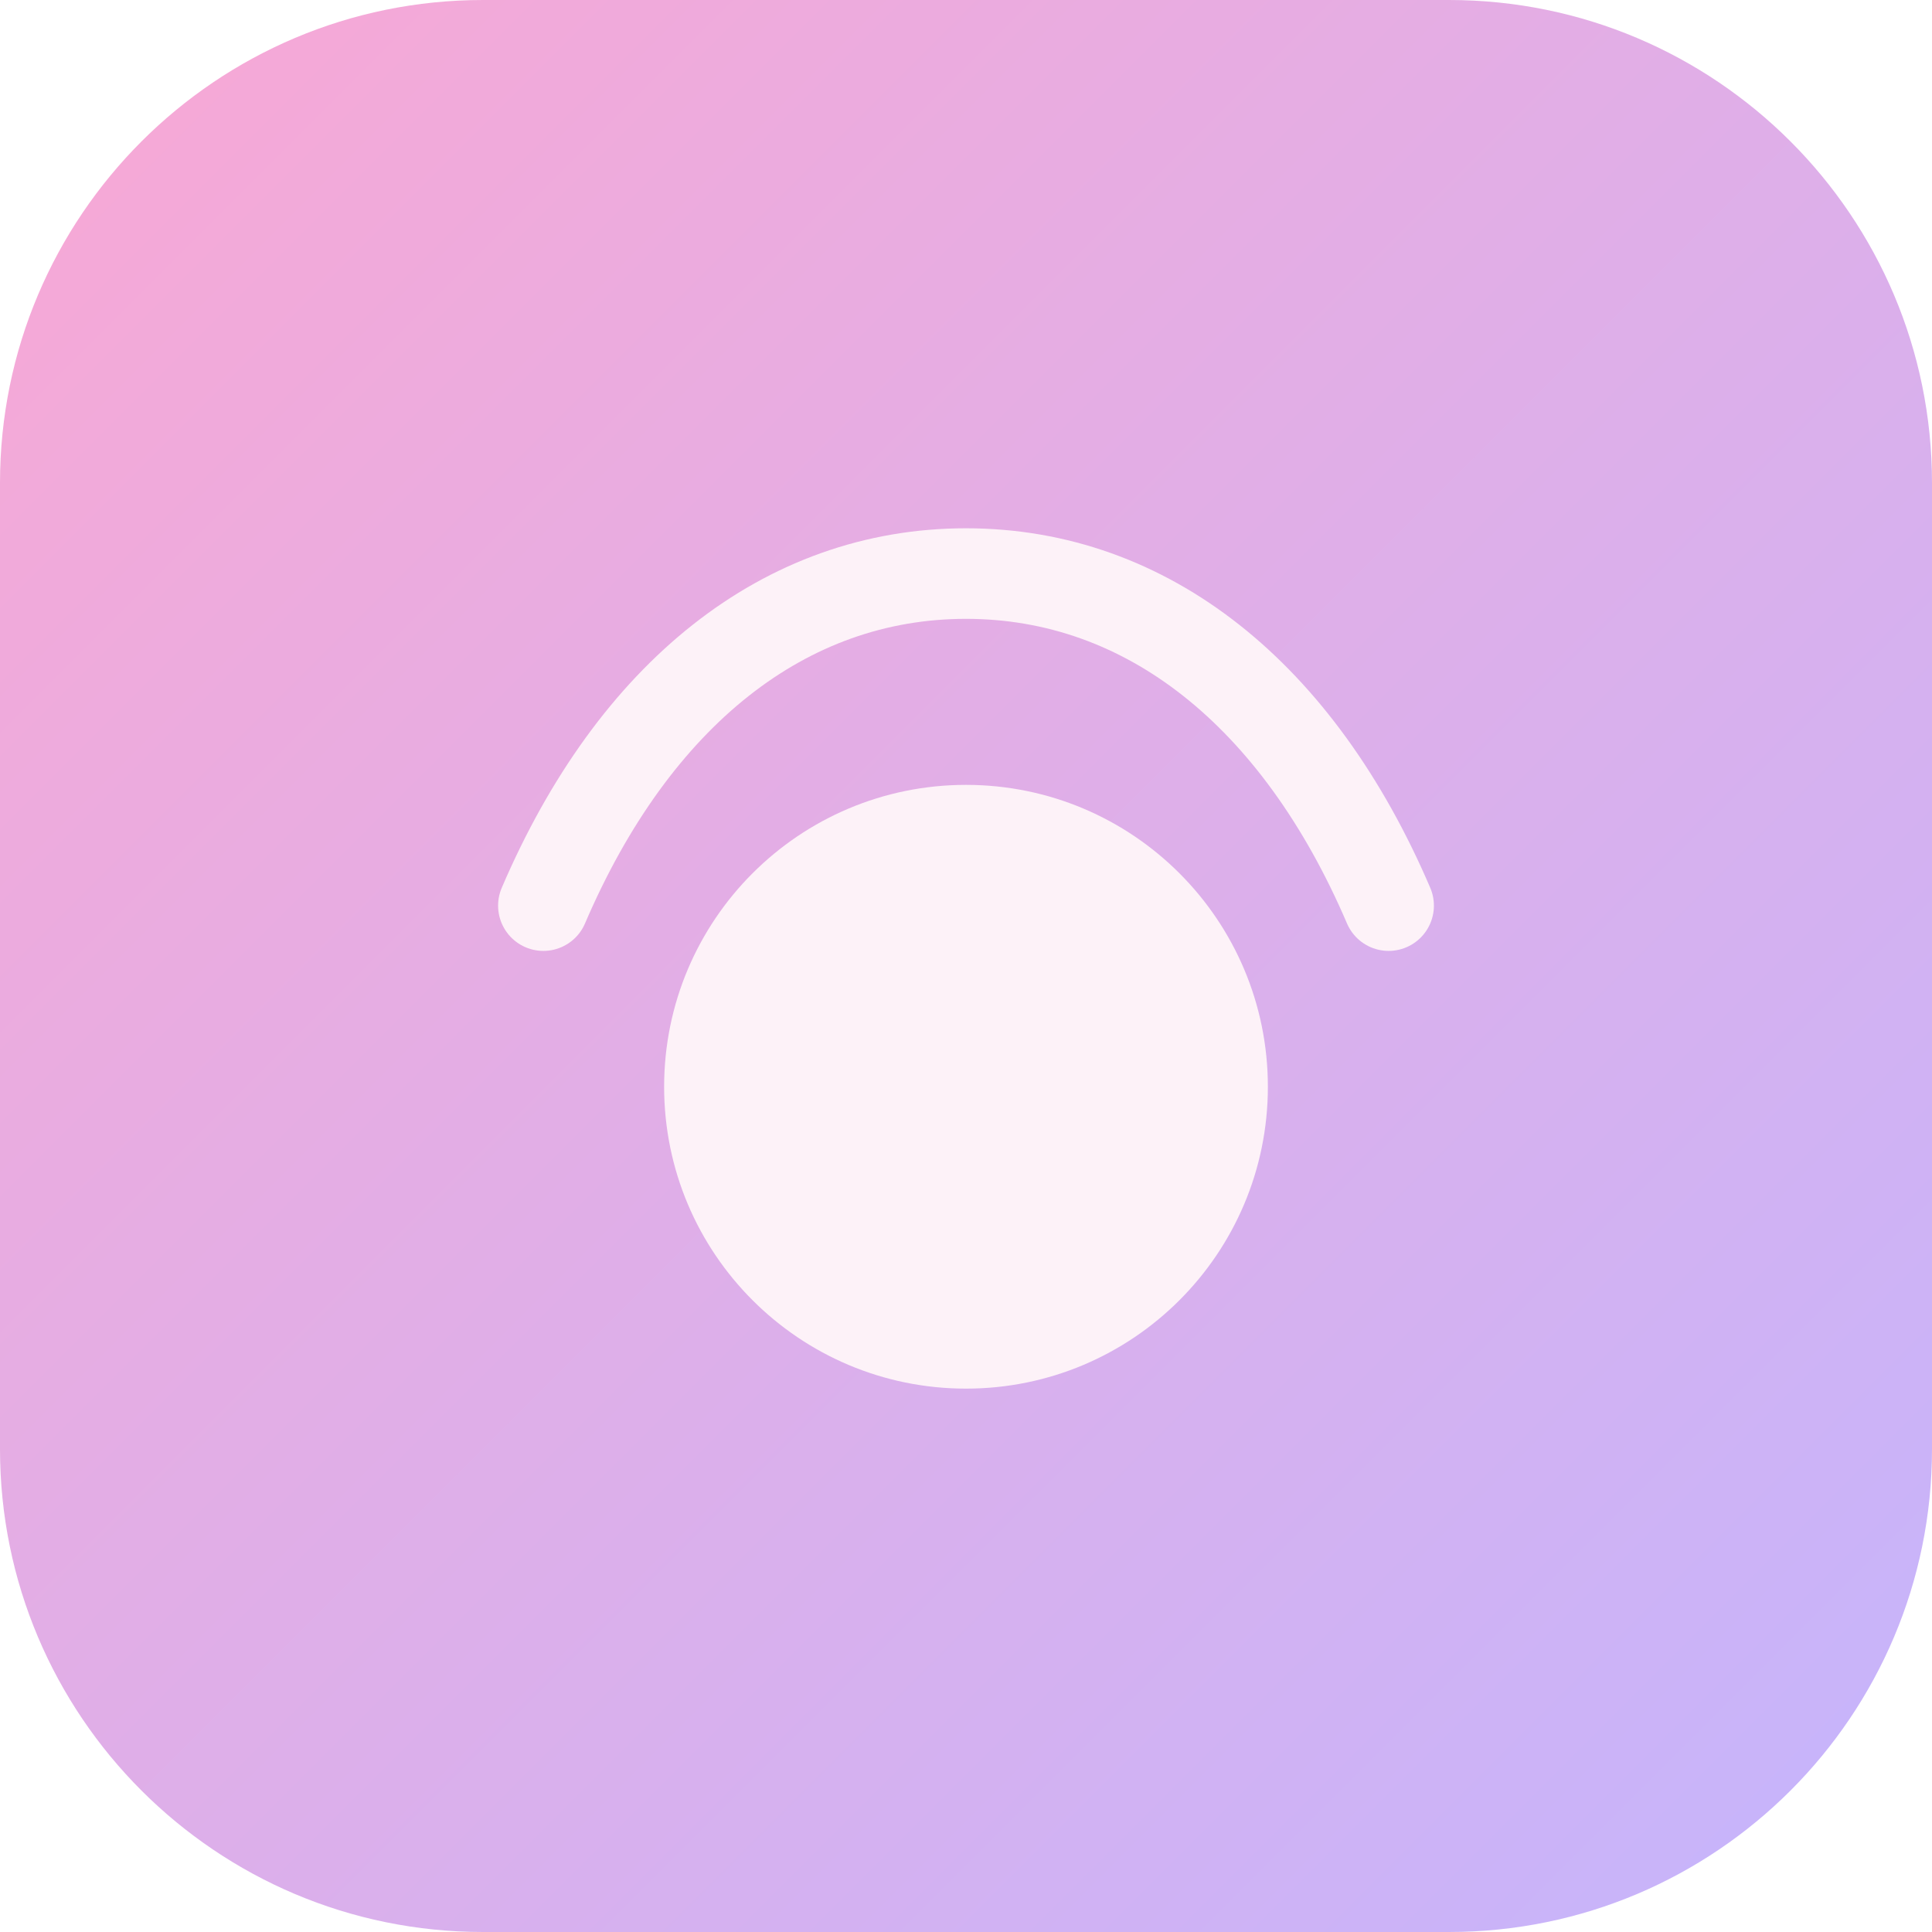
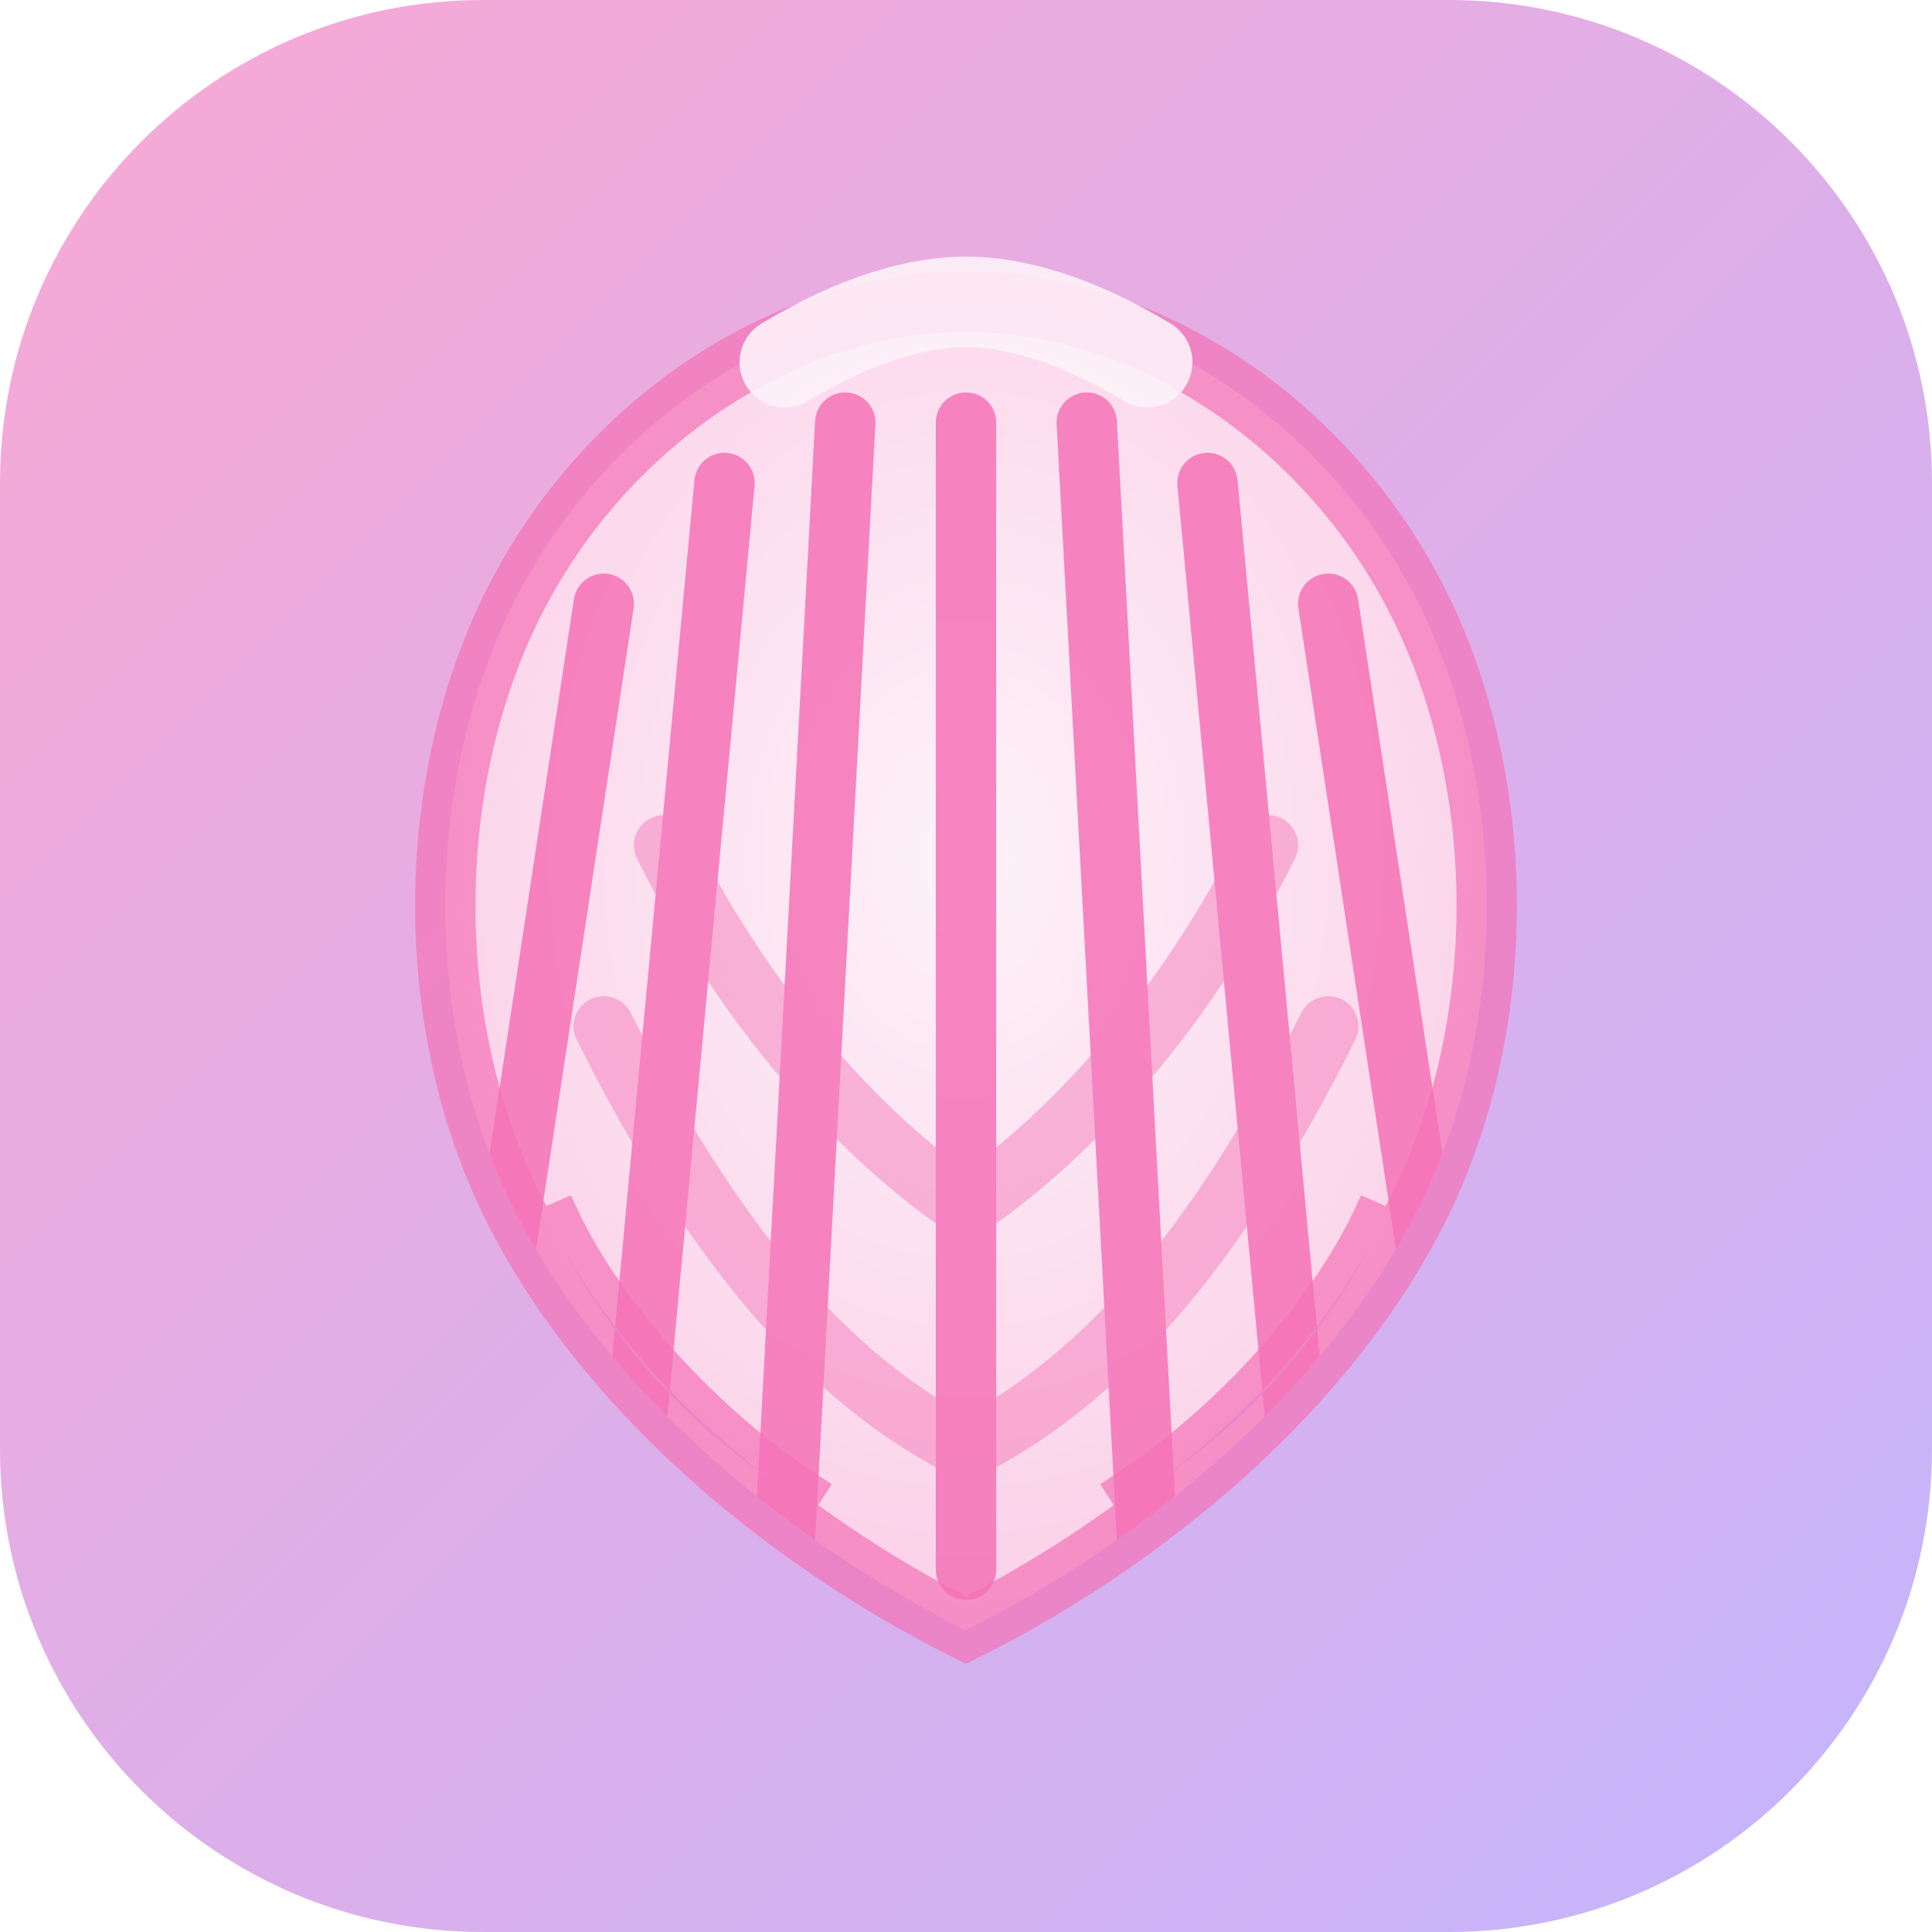
<svg xmlns="http://www.w3.org/2000/svg" viewBox="0 0 64 64">
  <defs>
-     <linearGradient id="bg" x1="0" x2="1" y1="0" y2="1">
+     <linearGradient id="bg" x1="0" y1="0" x2="1" y2="1">
      <stop offset="0%" stop-color="#f9a8d4" />
      <stop offset="100%" stop-color="#c4b5fd" />
    </linearGradient>
+     <radialGradient id="shell" cx="50%" cy="42%" r="60%">
+       <stop offset="0%" stop-color="#fdf2f8" />
+       <stop offset="100%" stop-color="#fbcfe8" />
+     </radialGradient>
+     <path id="scallopTop" d="         M32 10         C26 10, 20 14, 17 20         C14 26, 14 34, 17 40         C20 46, 26 51, 32 54         C38 51, 44 46, 47 40         C50 34, 50 26, 47 20         C44 14, 38 10, 32 10         Z          M18 40         C19.5 43.5, 23 47.5, 27 50         C25.5 49, 24 48, 22.5 46.5         C20.7 44.7, 19.1 42.5, 18 40         Z          M46 40         C44.9 42.5, 43.3 44.7, 41.5 46.5         C40 48, 38.5 49, 37 50         C41 47.5, 44.5 43.5, 46 40         Z       " />
+     <clipPath id="clipShell">
+       <use href="#scallopTop" />
+     </clipPath>
  </defs>
  <rect width="64" height="64" rx="16" fill="url(#bg)" />
-   <circle cx="32" cy="36" r="10" fill="#fdf2f8" />
-   <path d="M18 30c3-7 8-11 14-11s11 4 14 11" fill="none" stroke="#fdf2f8" stroke-width="3" stroke-linecap="round" />
+   <use href="#scallopTop" fill="url(#shell)" />
+   <use href="#scallopTop" fill="none" stroke="#f472b6" stroke-width="2" opacity="0.7" />
+   <g clip-path="url(#clipShell)" stroke="#f472b6" stroke-width="2" stroke-linecap="round" opacity="0.85" fill="none">
+     <path d="M32 14 L32 52" />
+     <path d="M28 14 L26 51" />
+     <path d="M36 14 L38 51" />
+     <path d="M24 16 L21 48" />
+     <path d="M40 16 L43 48" />
+     <path d="M20 20 L16.5 43" />
+     <path d="M44 20 L47.5 43" />
+     <path d="M20 34 C24 42, 28 46, 32 48 C36 46, 40 42, 44 34" opacity="0.55" />
+     <path d="M22 28 C25 34, 29 38, 32 40 C35 38, 39 34, 42 28" opacity="0.55" />
+   </g>
+   <path d="M26 12 C28.5 10.5, 30.5 10, 32 10 C33.5 10, 35.5 10.5, 38 12" fill="none" stroke="#fdf2f8" stroke-width="3" stroke-linecap="round" opacity="0.9" />
</svg>
